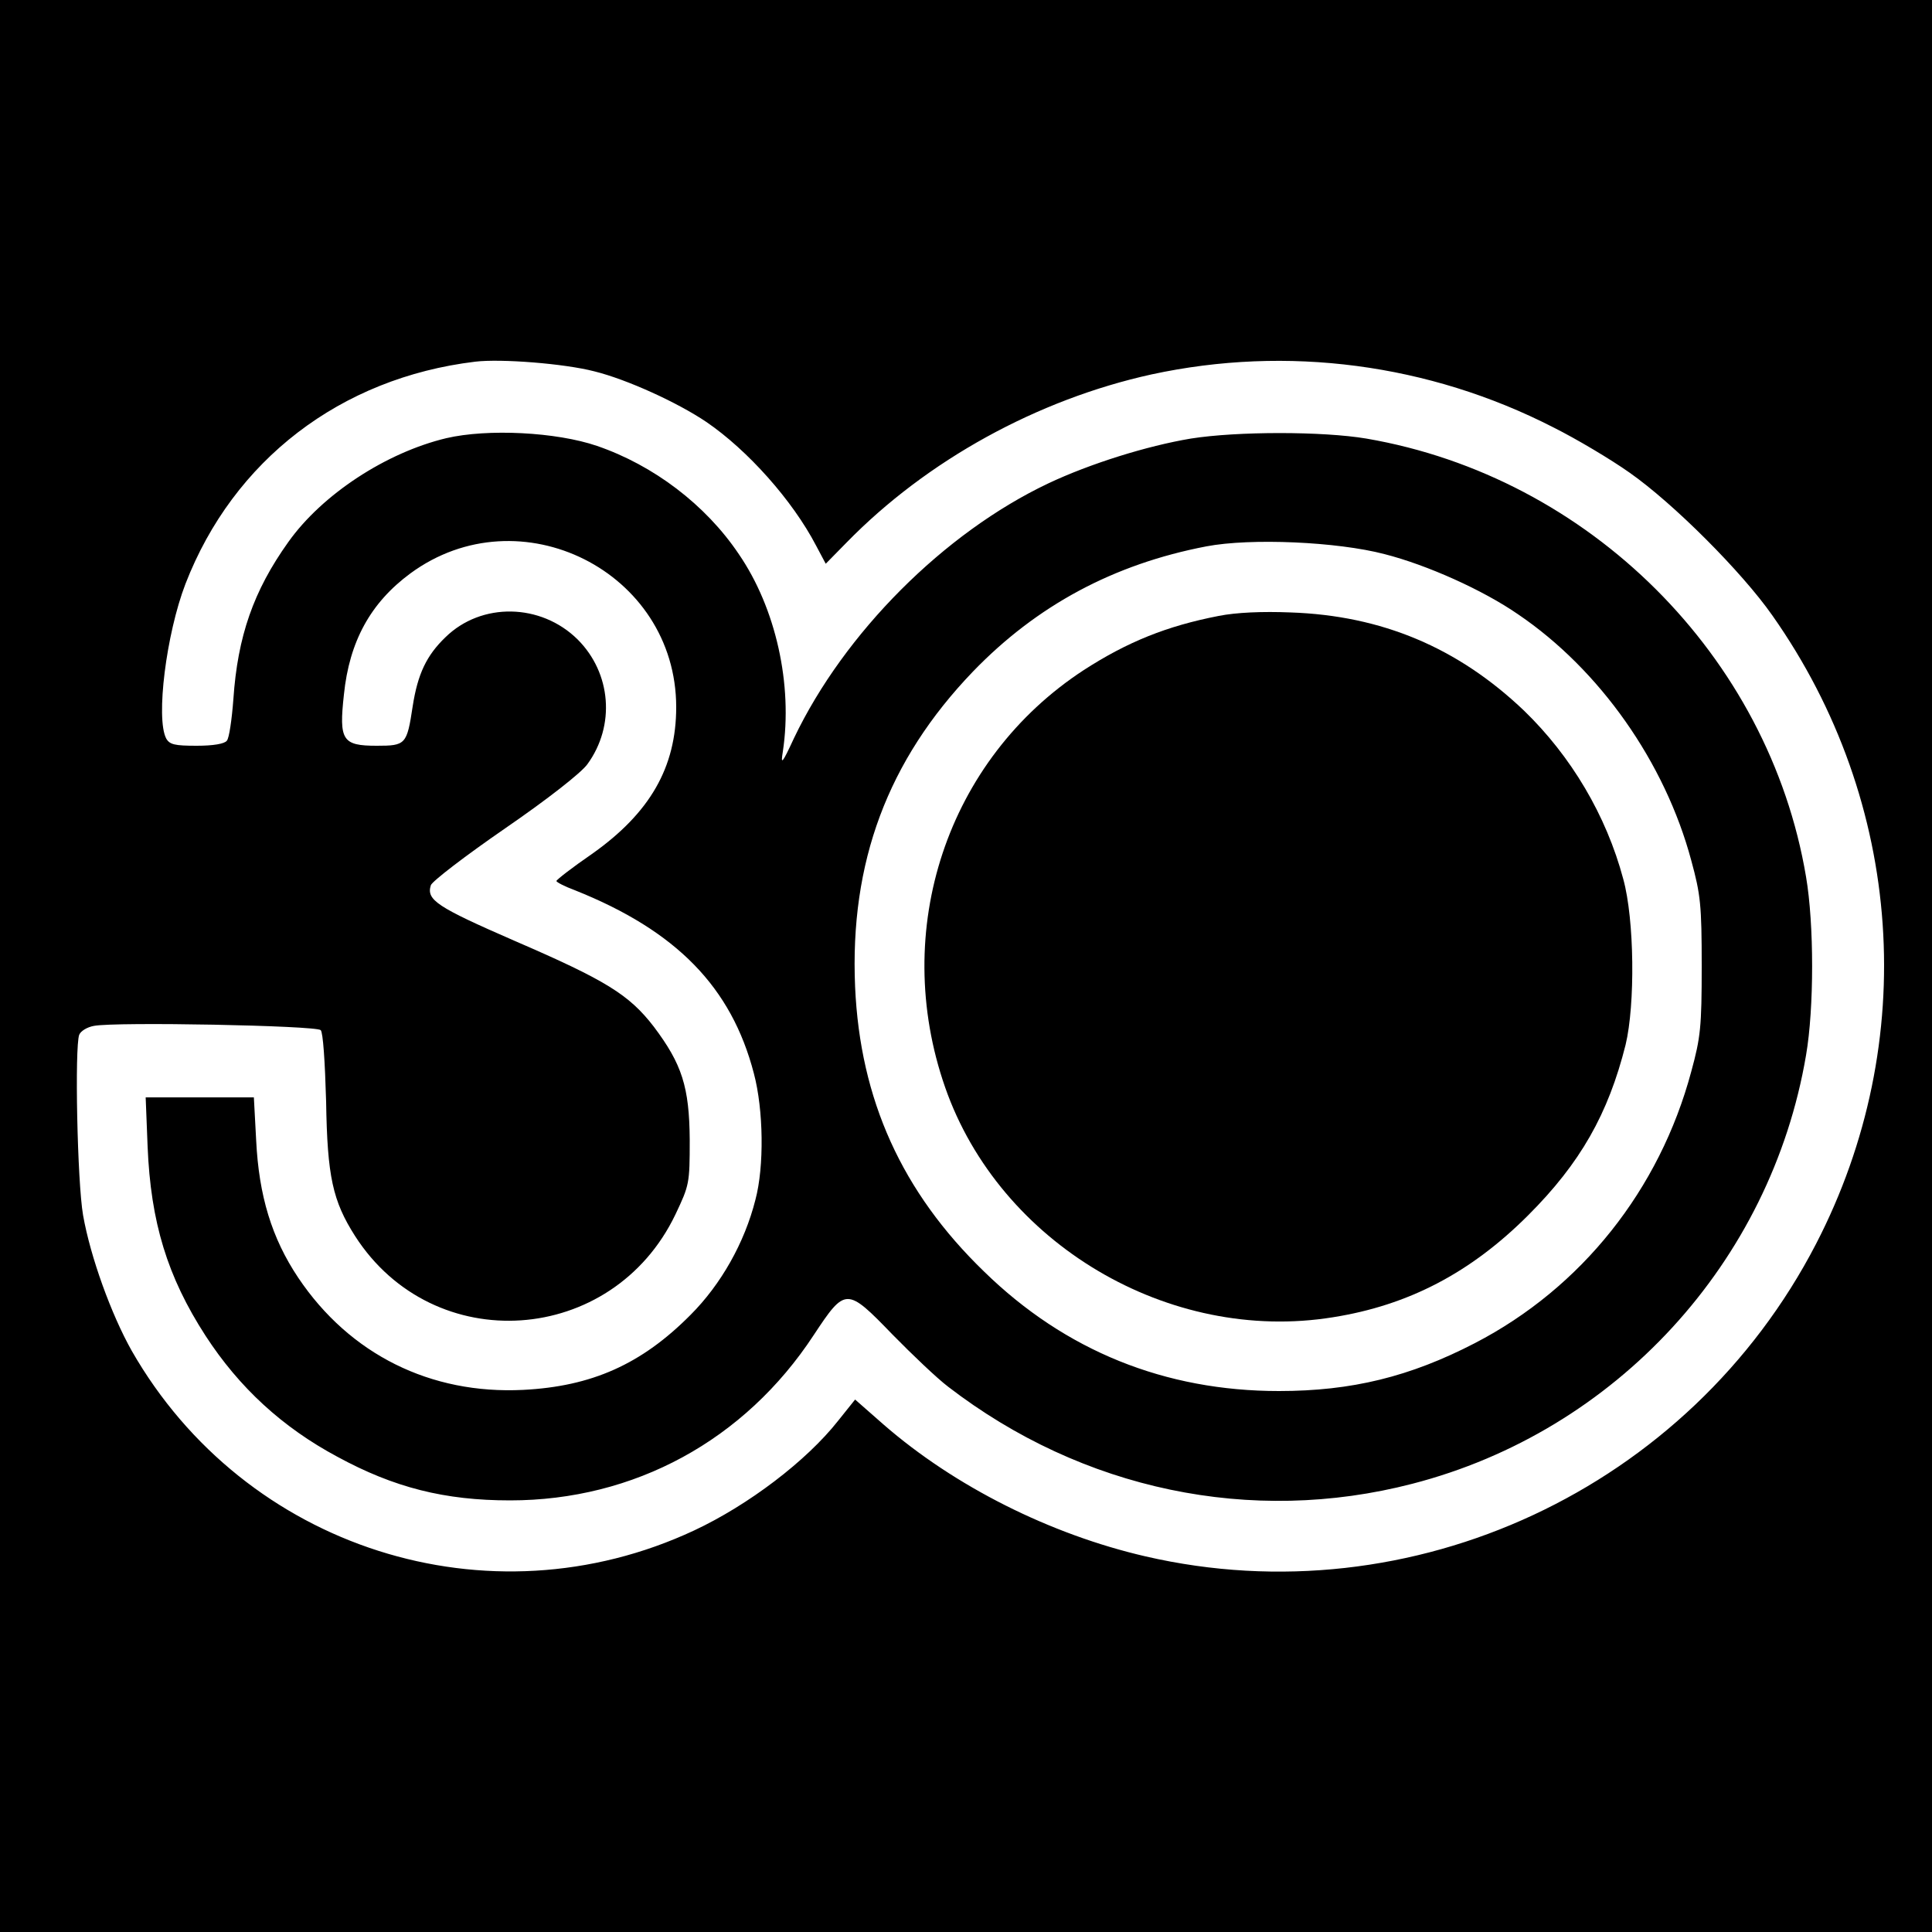
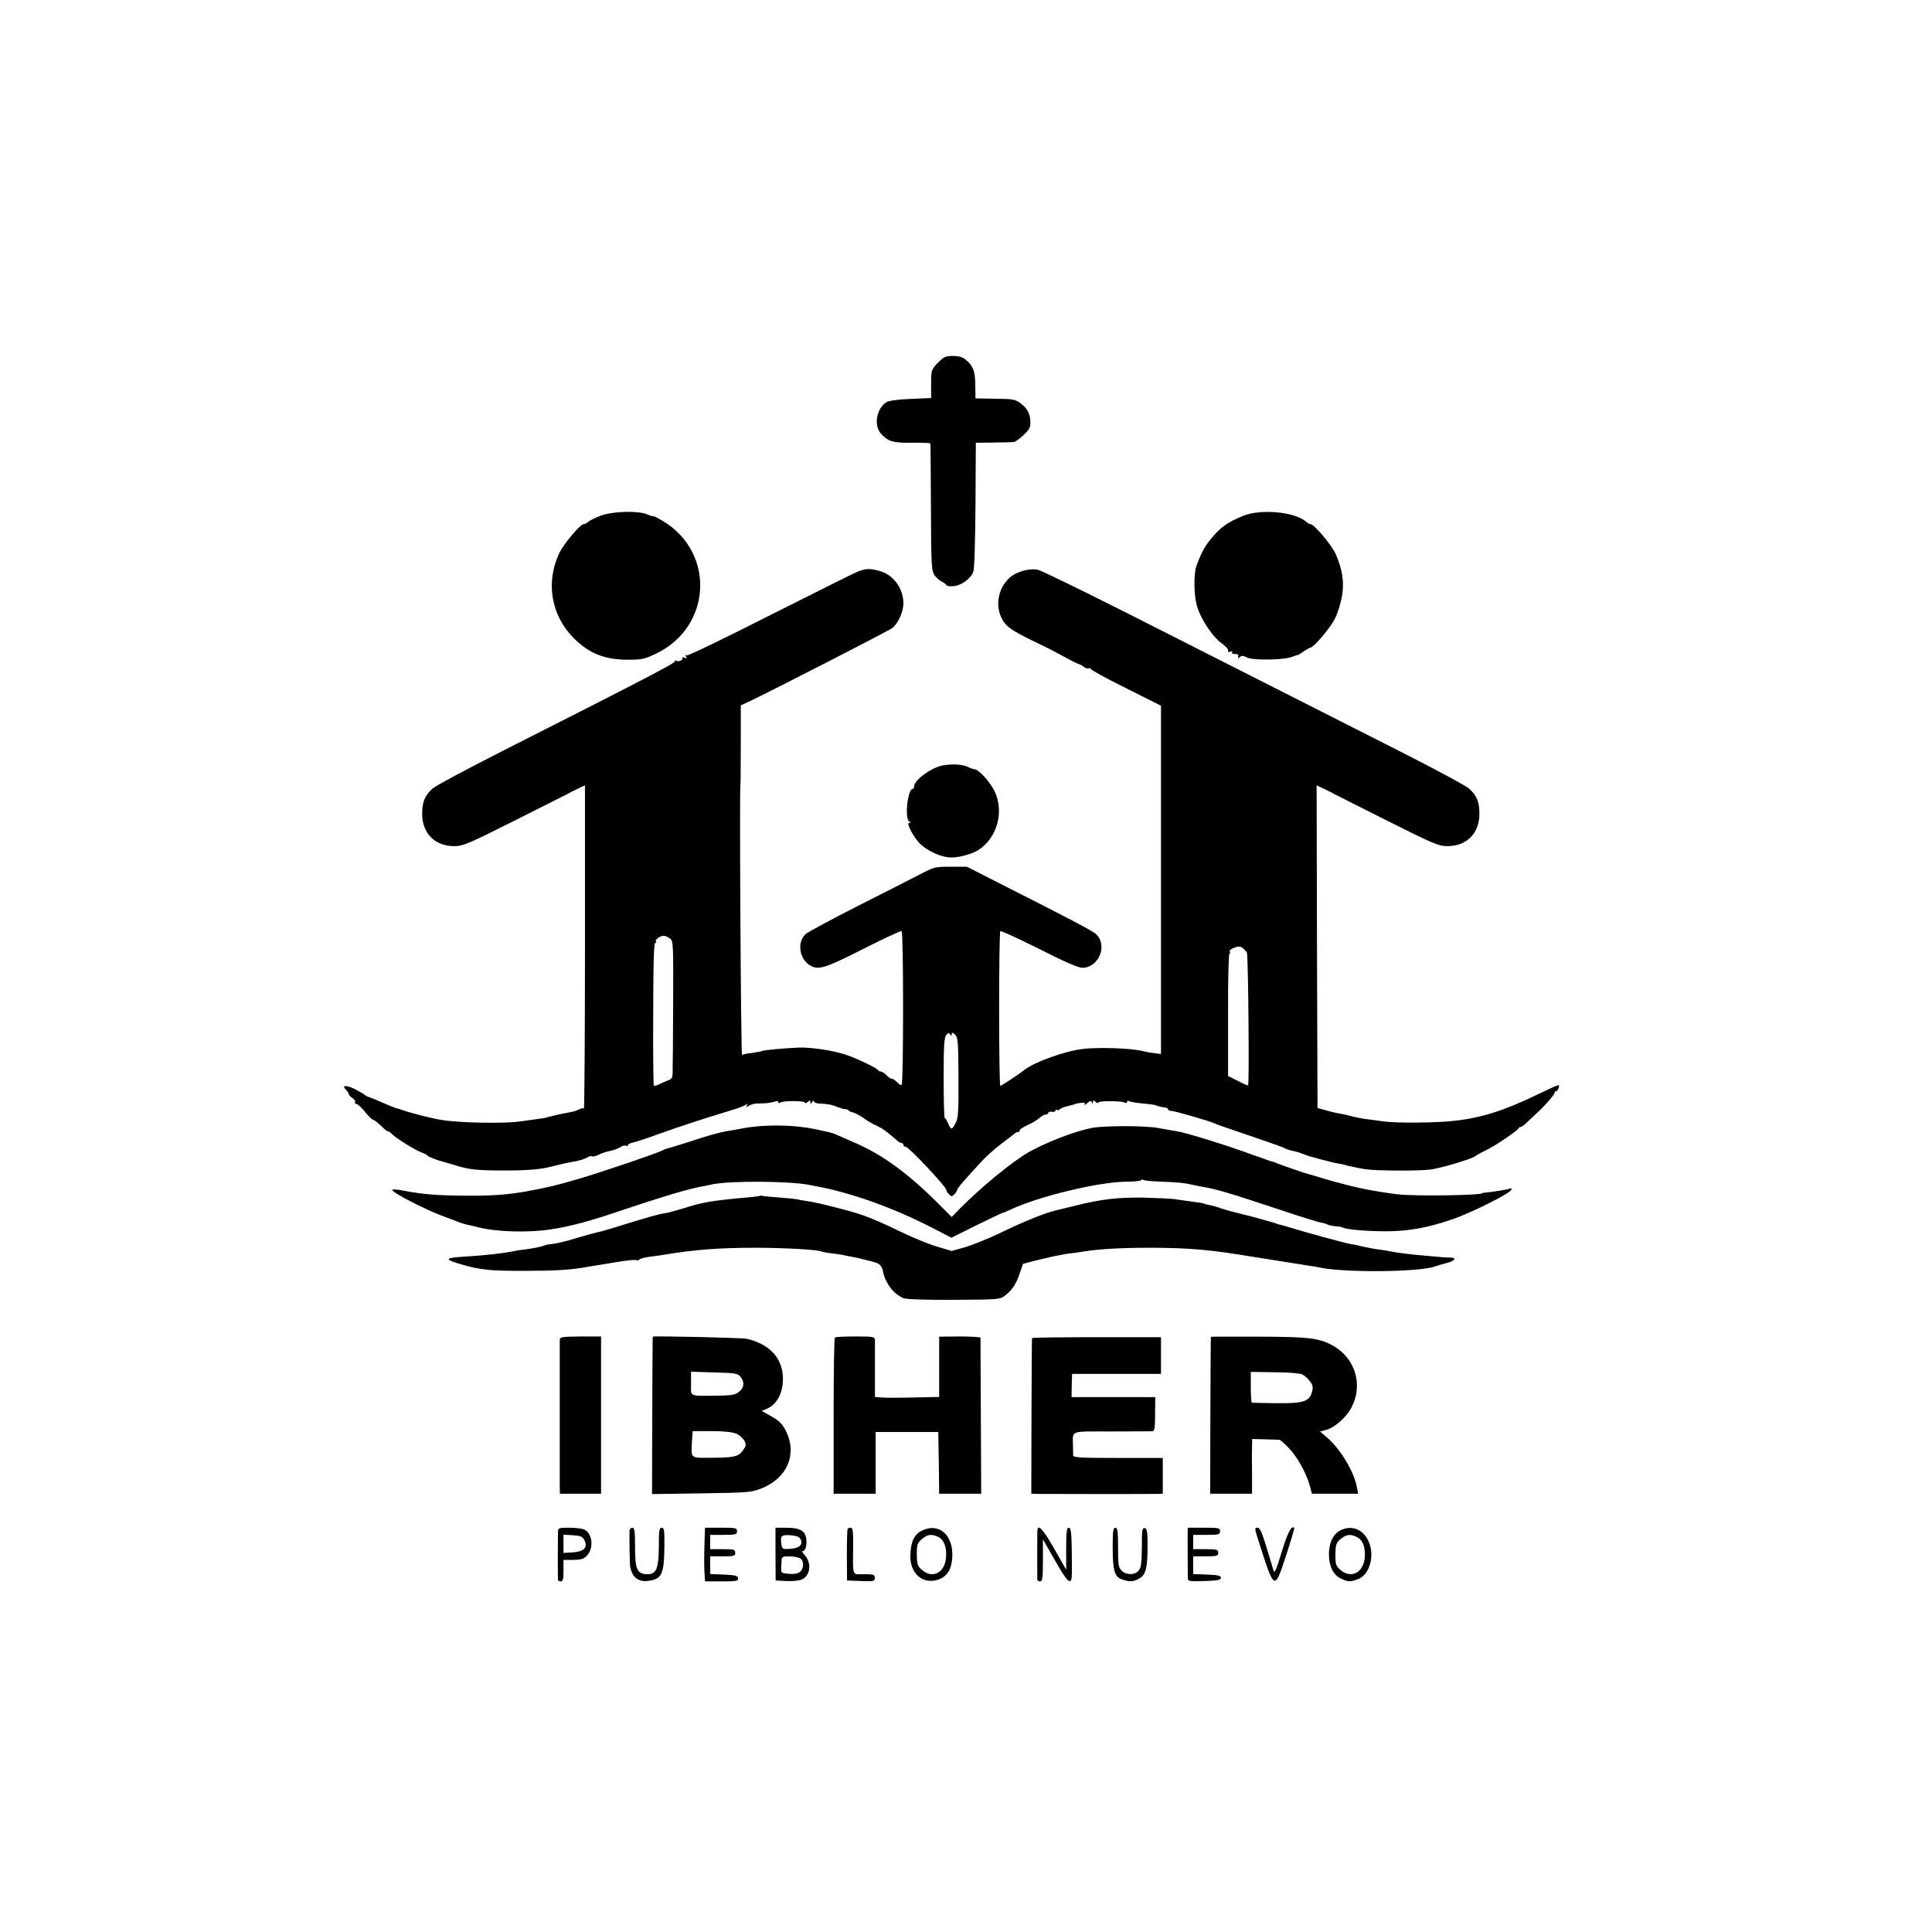
- <svg xmlns="http://www.w3.org/2000/svg" version="1.0" width="500pt" height="500pt" viewBox="0 0 500 500" preserveAspectRatio="xMidYMid meet">
-   <g transform="translate(0,500) scale(0.1,-0.1)" fill="#000000" stroke="none">
-     <path d="M0 2500 l0 -2500 2500 0 2500 0 0 2500 0 2500 -2500 0 -2500 0 0 -2500z m1538 1539 c85 -21 216 -81 290 -131 107 -73 223 -203 284 -320 l25 -47 54 55 c208 213 494 370 789 435 351 76 718 28 1040 -137 60 -30 149 -83 197 -117 113 -79 291 -257 370 -370 340 -483 383 -1104 113 -1626 -328 -634 -1046 -968 -1735 -809 -247 57 -494 181 -678 341 l-74 65 -44 -55 c-82 -104 -232 -218 -373 -284 -531 -248 -1162 -47 -1455 465 -53 94 -107 243 -126 351 -15 86 -22 435 -10 467 4 10 21 20 38 23 56 11 575 1 587 -11 6 -6 11 -80 14 -185 3 -194 17 -257 75 -348 203 -316 666 -284 829 56 36 76 37 80 37 193 -1 137 -20 196 -93 293 -64 83 -124 120 -360 222 -202 88 -229 106 -217 144 3 10 89 76 192 147 112 77 197 144 213 166 73 100 62 236 -25 323 -95 94 -249 97 -342 6 -49 -47 -72 -95 -85 -179 -15 -99 -18 -102 -93 -102 -89 0 -98 14 -85 132 14 138 69 238 172 314 283 208 688 5 688 -346 0 -156 -68 -274 -218 -380 -51 -35 -92 -67 -92 -70 0 -3 21 -14 48 -24 263 -105 405 -251 463 -474 25 -94 27 -241 4 -327 -28 -111 -89 -219 -168 -298 -127 -128 -256 -185 -433 -194 -240 -12 -449 92 -582 290 -69 103 -102 213 -109 355 l-6 112 -140 0 -140 0 5 -127 c8 -196 51 -337 150 -490 87 -134 199 -237 341 -313 147 -80 278 -113 447 -113 321 0 607 155 786 428 82 124 85 124 204 1 51 -52 115 -113 144 -135 347 -267 784 -359 1201 -251 527 136 928 573 1019 1109 21 122 21 339 0 462 -96 571 -561 1035 -1138 1134 -113 19 -334 19 -454 0 -114 -19 -261 -65 -369 -116 -270 -128 -528 -387 -658 -659 -31 -67 -35 -71 -29 -35 26 173 -18 371 -114 511 -86 128 -221 230 -367 280 -105 36 -283 45 -390 20 -155 -37 -321 -145 -409 -269 -90 -126 -131 -244 -142 -406 -4 -53 -11 -102 -17 -108 -6 -8 -35 -13 -78 -13 -57 0 -70 3 -79 19 -27 52 0 270 50 400 124 320 401 533 750 575 67 8 231 -5 308 -25z m2045 -473 c110 -28 255 -93 346 -156 211 -143 380 -383 448 -637 24 -88 27 -115 27 -273 0 -158 -3 -185 -27 -273 -82 -306 -284 -560 -560 -703 -168 -87 -319 -124 -507 -124 -295 0 -553 104 -763 309 -213 206 -321 445 -334 737 -14 322 84 586 305 816 165 171 364 278 604 324 115 22 339 12 461 -20z" />
-     <path d="M3154 3406 c-134 -26 -236 -67 -349 -140 -354 -231 -501 -673 -359 -1080 141 -404 579 -664 1004 -595 195 31 356 115 505 264 135 135 207 262 252 441 25 104 23 324 -6 429 -44 165 -135 318 -257 436 -171 163 -368 246 -604 254 -73 3 -141 0 -186 -9z" />
+ <svg xmlns="http://www.w3.org/2000/svg" version="1.0" width="1080pt" height="1080pt" viewBox="0 0 1080 1080" preserveAspectRatio="xMidYMid meet">
+   <g transform="translate(0,1080) scale(0.1,-0.1)" fill="#000000" stroke="none">
+     <path d="M5242 8771 c-36 -38 -37 -40 -37 -117 l0 -79 -115 -5 c-75 -3 -122 -10 -136 -19 -57 -38 -71 -134 -26 -179 40 -41 64 -48 171 -47 55 1 102 -1 102 -4 1 -3 2 -164 3 -357 1 -318 3 -353 19 -378 10 -15 29 -32 43 -38 13 -6 24 -15 24 -19 0 -4 17 -7 38 -6 43 3 94 38 112 78 7 16 11 144 13 375 l2 349 100 1 c55 1 106 2 112 3 7 0 31 17 53 37 31 29 40 43 40 70 0 49 -15 79 -53 108 -32 24 -42 26 -144 27 l-110 2 -1 73 c-1 79 -11 107 -51 141 -19 17 -39 23 -74 23 -42 0 -51 -4 -85 -39z" />
+     <path d="M3360 7918 c-30 -11 -62 -27 -71 -34 -8 -8 -20 -14 -26 -14 -20 0 -114 -113 -138 -165 -75 -162 -44 -343 79 -469 88 -89 175 -124 308 -124 73 0 90 3 155 34 313 149 333 568 36 743 -29 17 -53 29 -53 26 0 -2 -15 2 -33 10 -50 21 -191 17 -257 -7z" />
+     <path d="M6948 7916 c-83 -34 -123 -62 -171 -119 -41 -49 -56 -75 -87 -155 -19 -49 -17 -177 4 -239 24 -73 87 -165 135 -199 22 -16 39 -34 36 -41 -2 -8 2 -10 12 -6 10 4 14 2 10 -4 -3 -5 4 -9 16 -9 15 1 21 -4 19 -14 -3 -12 -1 -12 9 -3 9 9 18 9 39 -2 34 -18 210 -15 255 4 17 7 30 11 30 9 0 -1 14 7 32 20 17 12 35 22 39 22 17 0 114 114 137 163 14 28 31 83 38 120 15 79 4 153 -35 241 -22 49 -120 166 -140 166 -5 0 -17 6 -25 14 -64 55 -253 73 -353 32z" />
+     <path d="M4800 7607 c-19 -7 -241 -118 -493 -245 -252 -128 -463 -230 -469 -226 -7 5 -8 3 -3 -6 6 -10 4 -12 -9 -7 -9 4 -15 3 -12 -2 7 -11 -22 -23 -36 -14 -6 3 -8 2 -5 -3 5 -9 -152 -91 -958 -499 -203 -103 -383 -199 -398 -214 -43 -39 -57 -74 -57 -141 0 -108 71 -180 179 -180 49 0 77 12 332 140 153 77 287 144 296 149 10 6 37 20 61 31 l42 20 0 -906 c0 -499 -3 -904 -6 -901 -4 3 -15 2 -26 -4 -11 -6 -31 -13 -44 -15 -35 -6 -64 -12 -109 -23 -22 -6 -41 -10 -42 -11 -2 0 -4 0 -5 -1 -2 0 -15 -2 -31 -4 -15 -2 -60 -8 -100 -14 -88 -13 -346 -8 -442 9 -62 10 -183 42 -225 58 -8 3 -19 6 -25 7 -5 1 -35 13 -67 27 -31 14 -67 29 -80 33 -12 4 -25 10 -28 14 -3 3 -26 17 -51 30 -51 27 -83 26 -55 -1 9 -9 16 -20 16 -25 0 -4 9 -14 20 -21 12 -7 18 -17 15 -22 -3 -6 0 -10 7 -11 7 0 29 -20 48 -44 19 -24 40 -44 45 -44 6 -1 27 -17 48 -37 20 -20 37 -33 37 -29 0 3 8 -1 17 -11 27 -27 131 -92 169 -106 19 -7 34 -15 34 -18 0 -5 57 -27 90 -35 3 -1 32 -9 65 -19 79 -25 124 -29 280 -29 133 0 200 6 270 25 41 10 79 19 105 23 33 5 76 18 87 27 7 5 16 7 22 4 5 -3 22 1 37 9 16 8 45 18 64 21 19 4 45 13 57 21 12 8 27 12 33 8 5 -3 10 -2 10 3 0 5 12 12 28 15 15 3 79 24 142 47 119 43 270 92 400 131 41 12 81 27 89 33 12 9 13 8 6 -3 -6 -11 -5 -12 6 -5 8 5 17 9 22 10 4 1 9 2 12 4 3 1 24 2 48 2 23 0 52 5 65 9 14 5 22 5 22 -2 0 -6 5 -7 13 -2 16 11 137 10 137 -1 0 -5 7 -3 15 4 12 10 15 10 15 -1 0 -11 2 -11 10 1 5 8 10 10 10 4 0 -7 15 -13 33 -13 45 -2 68 -6 100 -20 16 -6 34 -11 41 -11 7 0 16 -3 20 -7 4 -5 11 -8 14 -9 17 -2 49 -19 78 -40 16 -12 46 -29 65 -37 31 -14 60 -35 112 -81 9 -9 22 -16 27 -16 6 0 10 -4 10 -10 0 -5 5 -10 12 -10 17 0 228 -224 228 -242 0 -5 7 -16 15 -24 13 -14 17 -14 30 0 8 8 15 19 15 24 0 8 42 57 146 169 22 23 66 62 99 87 33 25 67 51 75 58 8 7 18 12 22 10 5 -1 8 3 8 9 0 5 19 19 43 29 24 11 54 28 67 40 12 11 29 20 37 20 7 0 13 4 13 9 0 6 9 8 20 6 11 -2 20 1 20 6 0 6 4 8 9 4 5 -3 12 -1 15 4 3 4 20 12 38 16 36 9 47 12 51 14 1 2 14 4 30 6 19 3 25 0 20 -8 -3 -7 3 -4 14 6 16 14 22 15 26 5 4 -10 6 -10 6 1 1 11 4 11 16 1 8 -7 15 -8 15 -3 0 10 130 10 148 -1 7 -4 12 -2 12 4 0 6 5 8 10 5 6 -4 34 -9 63 -12 55 -5 92 -10 92 -13 0 -2 38 -11 53 -12 6 -1 12 -5 12 -10 0 -4 8 -8 18 -8 17 0 201 -53 237 -68 23 -10 36 -15 240 -84 83 -28 155 -54 160 -58 6 -4 24 -10 40 -13 17 -3 44 -11 60 -18 17 -7 35 -13 40 -14 6 -2 30 -8 55 -15 57 -15 80 -21 105 -25 11 -1 38 -8 60 -14 22 -5 65 -14 95 -18 61 -8 293 -9 355 -1 63 8 241 62 255 77 3 4 28 17 55 30 51 24 177 109 183 123 2 4 8 8 12 8 5 0 20 10 33 23 12 12 36 34 52 49 45 40 105 108 105 119 0 5 4 9 9 9 5 0 11 9 14 19 6 23 13 25 -128 -42 -177 -85 -302 -125 -450 -142 -99 -12 -322 -14 -400 -4 -44 6 -91 13 -105 14 -14 2 -45 8 -70 14 -25 6 -56 14 -70 16 -30 5 -54 11 -95 23 l-30 8 -3 902 -2 902 42 -20 c24 -11 51 -25 61 -31 9 -5 143 -72 296 -149 255 -128 283 -140 332 -140 108 0 179 72 179 180 0 67 -14 102 -57 141 -15 15 -201 115 -413 222 -705 357 -1051 532 -1510 765 -250 126 -470 233 -488 237 -48 10 -123 -11 -160 -46 -58 -55 -78 -141 -48 -213 24 -57 53 -78 216 -156 41 -19 104 -52 140 -72 36 -20 72 -38 80 -40 8 -2 21 -9 29 -16 7 -7 20 -11 28 -8 8 3 12 2 9 -2 -3 -4 85 -53 195 -107 l199 -100 0 -973 0 -974 -37 5 c-21 2 -49 7 -63 11 -64 17 -254 23 -340 12 -103 -13 -272 -75 -325 -118 -26 -21 -127 -88 -133 -88 -9 0 -9 856 0 865 3 3 100 -41 216 -99 137 -70 220 -106 242 -106 92 0 144 125 77 188 -20 19 -140 82 -567 298 l-155 79 -90 0 c-85 0 -94 -2 -163 -38 -40 -21 -198 -101 -350 -178 -152 -77 -287 -150 -299 -161 -47 -44 -36 -134 21 -172 49 -32 84 -21 301 89 114 58 211 103 215 100 11 -7 11 -853 0 -860 -4 -2 -15 4 -25 15 -10 11 -23 20 -30 20 -7 0 -20 9 -30 20 -10 11 -24 20 -31 20 -7 0 -14 4 -16 8 -4 11 -123 68 -183 87 -69 23 -191 41 -256 39 -80 -3 -200 -14 -208 -19 -4 -2 -30 -7 -57 -11 -27 -3 -52 -8 -56 -11 -6 -3 -15 1478 -9 1510 1 5 2 107 2 226 l0 218 52 24 c114 54 770 390 793 407 33 24 64 91 64 139 0 85 -58 163 -136 182 -54 14 -70 13 -114 -2z m-1055 -2053 c19 -14 19 -27 18 -362 -1 -191 -2 -364 -3 -385 0 -32 -4 -39 -27 -47 -16 -6 -38 -16 -50 -22 -13 -6 -25 -9 -28 -7 -2 3 -4 122 -4 265 1 438 3 534 13 534 5 0 6 3 3 7 -9 8 23 32 43 32 8 0 24 -6 35 -15z m3209 -60 c9 -8 16 -18 17 -22 7 -54 13 -732 6 -739 -2 -2 -28 9 -58 25 l-54 27 0 343 c-1 188 3 342 8 342 4 0 5 5 2 10 -3 6 4 14 17 19 33 14 45 13 62 -5z m-1634 -475 c0 11 4 11 18 -2 17 -15 19 -38 20 -239 1 -191 -1 -228 -16 -255 -20 -41 -26 -41 -42 -3 -7 17 -15 30 -19 30 -3 0 -6 101 -6 223 0 178 3 227 14 241 11 13 16 14 22 4 7 -10 9 -10 9 1z" />
+     <path d="M5265 6520 c-64 -14 -155 -82 -155 -116 0 -8 -4 -14 -8 -14 -28 0 -46 -165 -20 -181 10 -7 10 -9 0 -9 -20 0 32 -93 70 -125 43 -36 104 -63 154 -68 44 -4 125 17 163 41 103 67 144 207 94 322 -23 53 -91 130 -116 130 -7 0 -23 6 -37 13 -28 15 -97 18 -145 7z" />
+     <path d="M4155 4493 c-38 -7 -82 -15 -97 -17 -43 -8 -107 -26 -203 -58 -49 -16 -99 -31 -110 -34 -11 -2 -29 -8 -40 -14 -35 -18 -336 -120 -460 -157 -132 -39 -183 -51 -308 -74 -98 -17 -185 -24 -332 -23 -156 1 -236 7 -343 27 -46 9 -71 10 -69 4 5 -16 173 -103 272 -141 118 -45 126 -48 150 -53 11 -2 36 -8 55 -13 103 -26 273 -32 405 -13 108 16 225 47 400 107 210 71 357 115 435 131 3 0 37 7 75 15 101 20 424 18 535 -3 115 -22 118 -23 203 -46 166 -47 329 -112 503 -202 l92 -48 141 70 c77 38 143 69 146 69 3 0 24 9 48 20 154 72 481 151 634 154 51 0 93 5 93 9 0 5 5 5 11 1 7 -4 55 -8 108 -10 90 -3 119 -6 181 -20 14 -3 32 -7 40 -8 79 -13 141 -31 460 -137 96 -32 187 -60 202 -63 15 -2 33 -8 39 -11 6 -4 25 -8 43 -10 18 -1 37 -4 42 -7 17 -11 136 -21 244 -21 119 0 228 19 363 65 105 35 328 146 335 167 3 8 1 11 -4 8 -8 -5 -78 -17 -134 -23 -14 -1 -25 -3 -25 -4 0 -12 -384 -18 -475 -6 -48 6 -121 17 -186 30 -47 9 -164 39 -229 59 -38 12 -72 22 -75 22 -12 2 -176 58 -185 64 -5 3 -15 6 -21 7 -6 1 -61 20 -121 42 -133 49 -365 121 -413 128 -19 3 -66 11 -103 18 -72 14 -302 14 -372 1 -92 -17 -248 -77 -350 -133 -92 -52 -266 -194 -387 -316 l-48 -49 -59 59 c-179 181 -327 290 -487 358 -49 21 -96 42 -105 46 -9 5 -62 18 -118 29 -116 24 -277 26 -396 4z" />
+     <path d="M4248 4115 c-1 -1 -34 -6 -73 -9 -199 -18 -246 -26 -359 -62 -43 -13 -90 -26 -105 -27 -26 -3 -110 -27 -257 -73 -44 -14 -87 -26 -95 -28 -21 -4 -95 -24 -174 -48 -38 -11 -84 -21 -101 -22 -16 -2 -34 -5 -40 -8 -11 -6 -76 -19 -119 -24 -16 -1 -40 -5 -52 -8 -51 -11 -162 -24 -282 -31 -109 -7 -110 -15 -5 -45 100 -29 159 -35 354 -34 156 0 241 5 320 18 14 3 43 7 65 11 22 3 80 13 129 21 49 8 95 13 102 10 7 -3 16 -1 18 3 3 5 27 11 53 15 27 3 59 8 73 10 183 31 320 41 530 41 169 -1 345 -11 362 -21 3 -2 28 -7 55 -10 26 -3 55 -7 63 -9 8 -2 31 -7 50 -10 19 -3 53 -11 75 -17 22 -5 45 -11 50 -13 30 -7 44 -20 50 -48 10 -42 9 -38 27 -72 19 -35 53 -67 88 -82 15 -6 123 -10 282 -9 242 1 258 2 284 22 40 30 64 65 84 125 l19 54 68 18 c37 9 79 19 93 22 14 3 36 7 50 10 14 3 43 8 65 10 22 3 54 7 70 10 79 13 206 20 370 20 220 -1 330 -11 565 -50 50 -8 276 -44 315 -50 23 -3 52 -8 65 -11 134 -29 557 -25 640 6 14 5 44 14 68 20 45 11 57 30 20 30 -23 0 -47 2 -178 14 -64 6 -125 14 -165 22 -11 3 -36 6 -55 9 -19 2 -57 9 -85 15 -27 7 -60 14 -71 15 -24 3 -260 67 -339 92 -27 8 -57 17 -65 18 -8 2 -15 4 -15 5 0 1 -7 3 -15 5 -8 2 -40 11 -70 20 -30 9 -82 22 -115 30 -34 8 -81 21 -106 29 -25 9 -56 18 -70 20 -13 3 -25 5 -26 7 -5 3 -15 5 -78 13 -33 5 -73 10 -90 13 -16 2 -91 6 -165 8 -143 3 -244 -8 -390 -45 -47 -11 -93 -23 -103 -25 -65 -15 -179 -61 -322 -130 -60 -29 -145 -63 -187 -76 l-78 -22 -77 23 c-43 12 -127 46 -188 75 -138 66 -167 78 -235 103 -62 22 -257 72 -310 78 -19 3 -44 7 -55 10 -11 2 -56 7 -100 10 -44 3 -85 7 -92 9 -6 2 -13 2 -15 0z" />
+     <path d="M3129 3309 c0 -10 0 -190 0 -399 0 -209 0 -398 0 -420 l1 -40 115 0 115 0 0 440 0 439 -115 0 c-106 -1 -115 -3 -116 -20z" />
+     <path d="M3649 3328 c-1 -2 -2 -200 -3 -441 l-1 -439 275 4 c260 4 278 5 335 27 145 57 203 191 139 320 -21 42 -37 58 -81 83 l-55 31 29 12 c63 26 98 106 88 196 -11 98 -83 168 -200 195 -28 6 -523 17 -526 12z m491 -225 c24 -30 20 -62 -11 -85 -21 -16 -43 -19 -120 -20 -162 -1 -146 -8 -146 68 l0 66 129 -4 c120 -3 131 -5 148 -25z m-25 -317 c19 -8 40 -27 47 -41 10 -22 8 -30 -9 -53 -26 -35 -47 -40 -175 -41 -121 -1 -115 -6 -110 90 l4 59 104 0 c69 0 117 -5 139 -14z" />
+     <path d="M4667 3323 c-4 -3 -7 -201 -7 -440 l0 -433 118 0 117 0 0 172 0 173 175 0 175 0 3 -173 2 -172 118 0 117 0 -2 432 c-1 238 -2 436 -2 440 -1 4 -53 7 -116 7 l-115 -1 0 -169 0 -168 -142 -3 c-79 -2 -160 -2 -180 0 l-37 3 0 147 c0 81 0 157 0 169 -1 21 -5 22 -109 22 -60 0 -112 -2 -115 -6z" />
+     <path d="M5769 3320 c-1 -3 -2 -200 -3 -437 l-1 -433 40 -1 c58 -1 635 -1 668 0 l27 1 0 100 0 100 -250 0 c-215 0 -250 2 -251 15 0 8 -1 33 -1 55 0 86 -24 78 215 78 116 0 219 1 228 1 13 1 16 17 16 96 l1 95 -234 0 -234 0 1 65 2 65 248 0 249 0 0 103 0 102 -360 0 c-198 0 -361 -2 -361 -5z" />
+     <path d="M6769 3327 c-1 -1 -2 -199 -3 -439 l-1 -438 117 0 117 0 0 118 c-1 64 -1 133 0 152 l1 36 73 -2 c39 -1 76 -2 80 -3 5 -1 28 -21 52 -46 48 -51 96 -137 116 -207 l13 -48 129 0 129 0 -7 38 c-16 84 -89 207 -161 271 l-45 39 28 7 c48 10 116 68 146 124 68 124 26 274 -97 346 -78 45 -133 52 -419 53 -147 1 -268 0 -268 -1z m511 -210 c13 -7 32 -24 43 -39 17 -22 18 -33 11 -60 -15 -53 -51 -64 -201 -62 -71 1 -131 2 -135 3 -3 0 -6 39 -6 86 l0 86 133 -2 c77 0 142 -6 155 -12z" />
+     <path d="M3119 2233 c-1 -35 -1 -256 0 -265 1 -5 8 -8 16 -8 12 0 15 13 15 60 l0 60 53 0 c39 0 59 5 74 20 45 41 36 132 -14 151 -13 5 -51 9 -84 9 -58 0 -59 -1 -60 -27z m148 -43 c20 -41 -3 -64 -66 -68 l-51 -3 0 51 0 51 52 -3 c44 -3 54 -7 65 -28z" />
+     <path d="M3519 2243 c-1 -44 1 -190 4 -203 12 -59 47 -85 103 -77 73 10 86 37 88 187 1 95 -1 110 -15 110 -14 0 -16 -15 -16 -105 -1 -123 -14 -155 -63 -155 -58 0 -70 26 -70 150 0 91 -3 110 -15 110 -8 0 -15 -8 -16 -17z" />
+     <path d="M3938 2163 c-2 -54 -2 -122 0 -150 l3 -53 94 0 c83 0 93 2 91 18 -2 14 -15 17 -79 20 l-77 3 0 49 0 50 70 0 c63 0 70 2 70 20 0 18 -7 20 -70 20 l-70 0 0 40 0 40 75 0 c68 0 75 2 75 20 0 19 -7 20 -89 20 l-90 0 -3 -97z" />
+     <path d="M4335 2113 l1 -148 58 -3 c33 -2 72 2 87 8 49 21 58 93 17 137 -12 13 -17 23 -10 23 16 0 25 37 18 74 -8 41 -38 56 -114 56 l-57 0 0 -147z m139 85 c18 -30 -4 -53 -56 -56 -43 -3 -46 -2 -50 26 -7 47 0 53 49 50 31 -2 50 -9 57 -20z m-3 -108 c23 -13 25 -53 3 -75 -12 -11 -30 -15 -62 -13 -41 3 -46 6 -45 26 0 12 1 33 2 47 1 22 5 25 42 25 22 0 49 -5 60 -10z" />
+     <path d="M4738 2253 c-2 -5 -4 -71 -4 -148 l1 -140 78 -3 c72 -3 77 -1 77 18 0 18 -6 20 -60 20 -69 0 -62 -17 -61 158 1 82 -2 102 -13 102 -8 0 -16 -3 -18 -7z" />
+     <path d="M5154 2244 c-44 -21 -63 -63 -65 -139 -3 -101 69 -164 156 -135 48 16 74 56 78 121 9 126 -73 200 -169 153z m90 -35 c33 -16 50 -59 44 -119 -8 -83 -76 -117 -134 -66 -25 21 -28 30 -29 86 0 56 3 64 28 86 31 27 54 30 91 13z" />
+     <path d="M5799 2243 c-1 -21 -1 -265 0 -275 1 -5 8 -8 16 -8 12 0 15 20 15 118 l0 117 67 -117 c76 -134 95 -147 95 -68 0 209 -3 250 -17 250 -12 0 -15 -20 -15 -117 l0 -118 -67 118 c-63 110 -92 141 -94 100z" />
+     <path d="M6220 2151 c0 -130 10 -166 52 -180 43 -15 65 -14 98 6 36 21 45 59 45 183 0 79 -3 95 -16 98 -14 2 -16 -12 -16 -108 -1 -91 -4 -115 -19 -131 -22 -25 -69 -24 -94 1 -18 18 -20 33 -20 130 0 91 -3 110 -15 110 -12 0 -15 -19 -15 -109z" />
+     <path d="M6639 2228 c0 -33 0 -203 1 -246 0 -22 2 -23 93 -20 74 2 92 6 92 18 0 12 -17 16 -77 18 l-78 3 0 49 0 50 70 0 c63 0 70 2 70 20 0 18 -7 20 -70 20 l-70 0 0 40 0 40 75 0 c68 0 75 2 75 20 0 19 -7 20 -90 20 l-90 0 -1 -32z" />
+     <path d="M7030 2203 c96 -302 93 -300 161 -93 26 80 46 147 44 149 -16 15 -36 -24 -70 -134 -31 -102 -40 -123 -46 -104 -4 13 -22 72 -40 132 -25 82 -36 107 -50 107 -16 0 -16 -3 1 -57z" />
+     <path d="M7501 2249 c-47 -19 -73 -70 -72 -141 0 -63 25 -113 66 -132 41 -20 56 -20 100 -2 64 27 92 137 53 215 -30 61 -88 85 -147 60z m82 -40 c31 -14 47 -48 47 -100 0 -95 -73 -140 -137 -85 -25 22 -28 31 -28 86 1 55 4 65 28 86 31 26 54 30 90 13z" />
  </g>
</svg>
